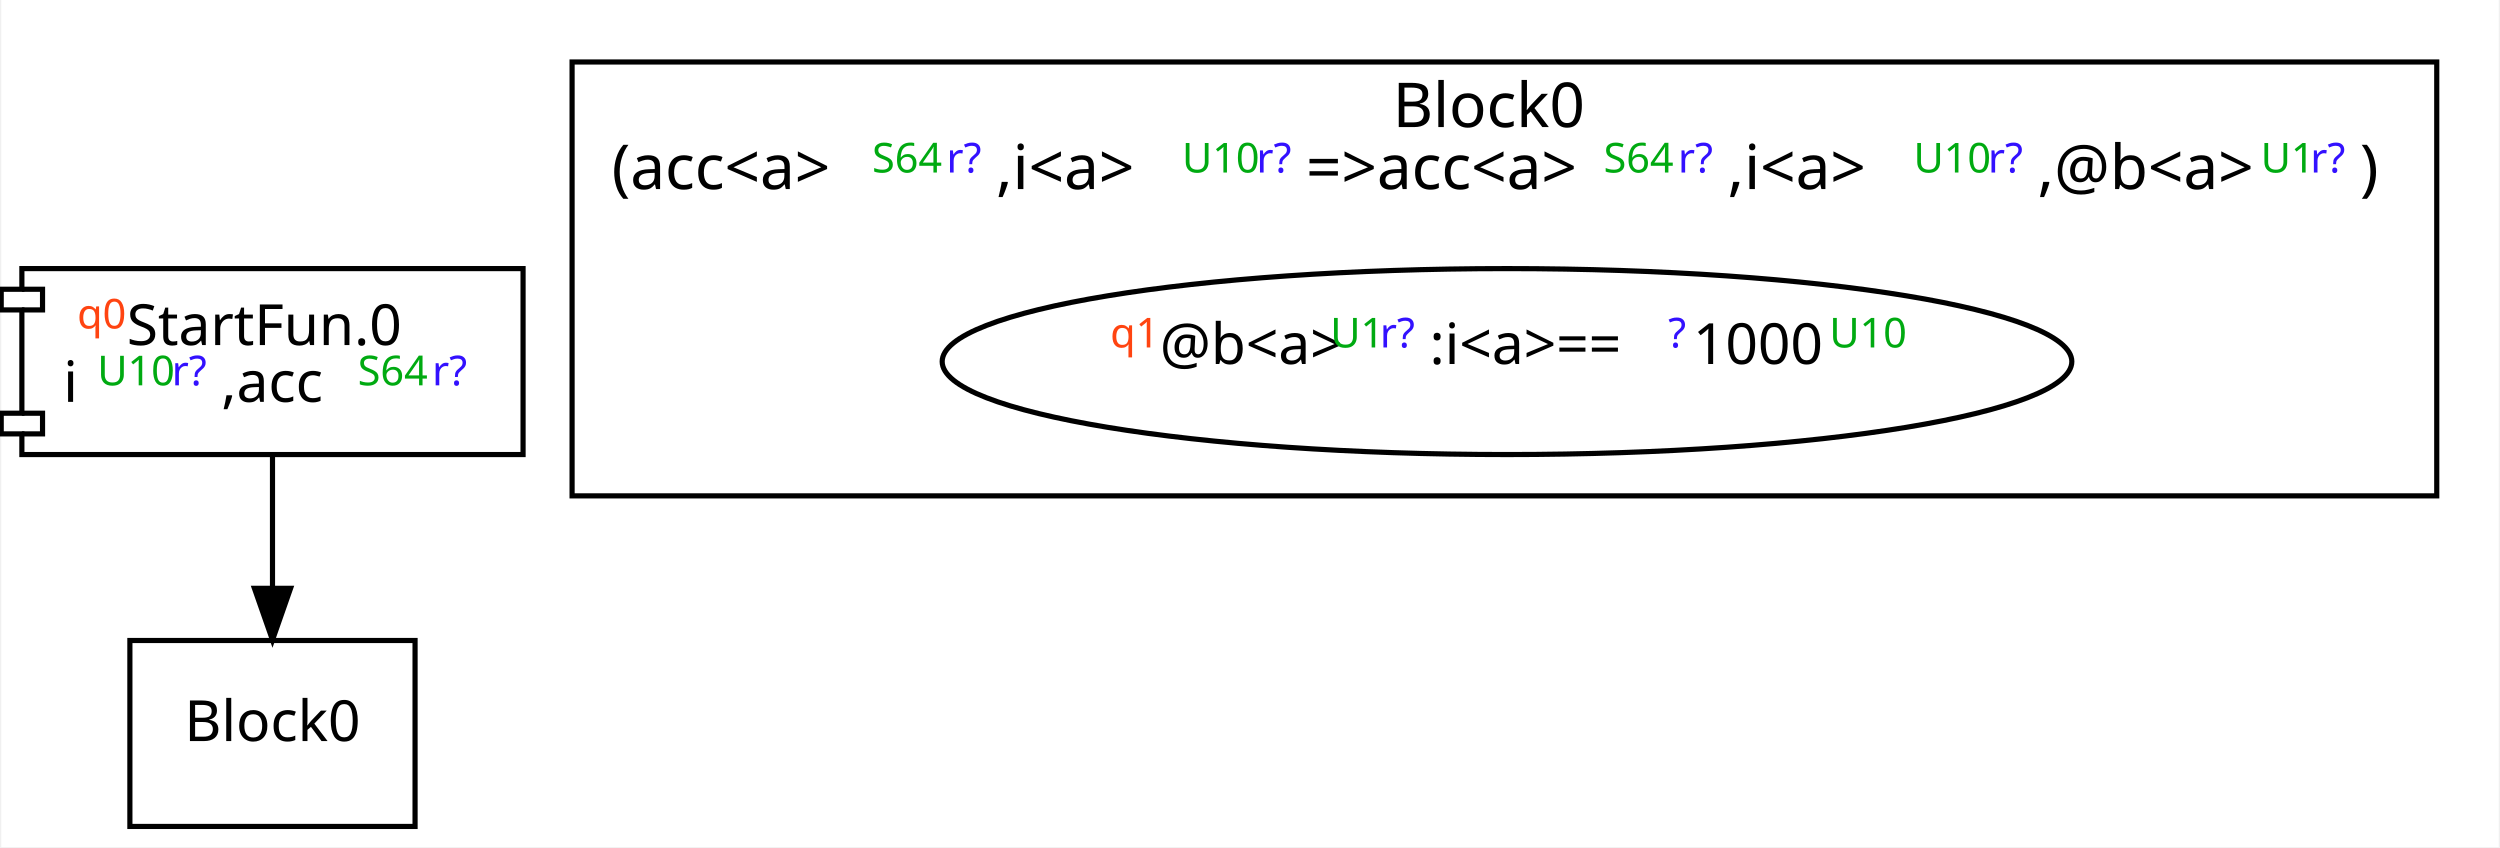
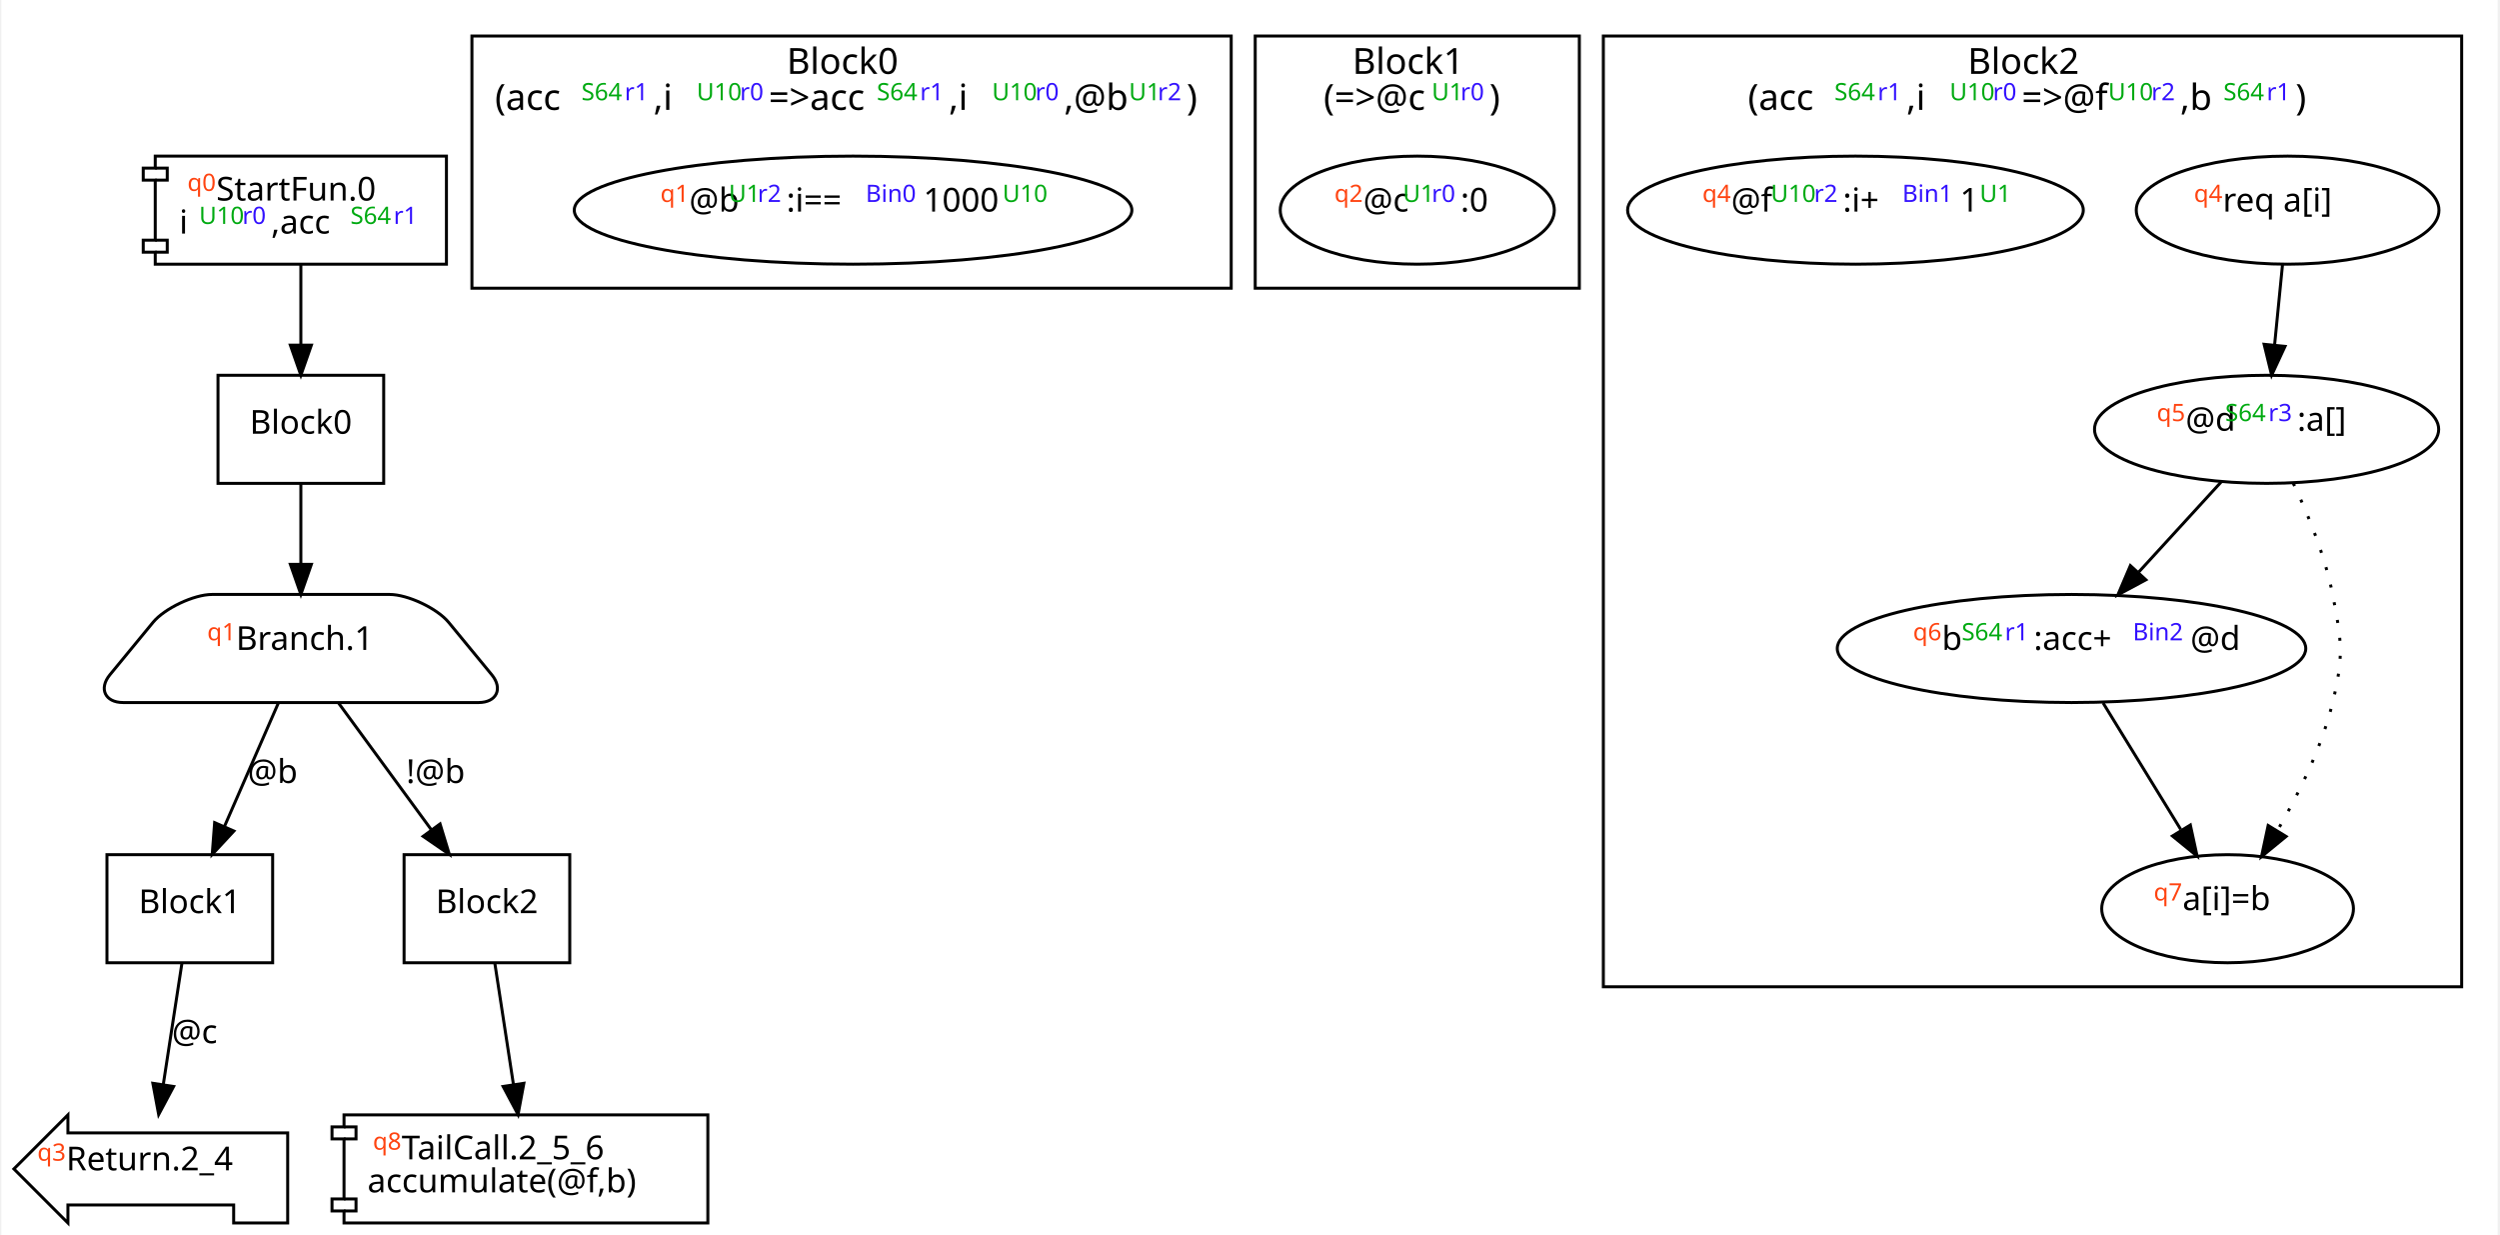
- <svg xmlns="http://www.w3.org/2000/svg" width="484pt" height="164pt" viewBox="0.00 0.00 483.51 164.00">
-   <g id="graph0" class="graph" transform="scale(1 1) rotate(0) translate(4 160)">
-     <polygon fill="white" stroke="transparent" points="-4,4 -4,-160 479.51,-160 479.51,4 -4,4" />
+ <svg xmlns="http://www.w3.org/2000/svg" width="832pt" height="411pt" viewBox="0.00 0.00 831.81 411.34">
+   <g id="graph0" class="graph" transform="scale(1 1) rotate(0) translate(4 407.34)">
+     <polygon fill="white" stroke="transparent" points="-4,4 -4,-407.34 827.81,-407.34 827.81,4 -4,4" />
    <g id="clust1" class="cluster">
-       <polygon fill="none" stroke="black" points="106.51,-64 106.51,-148 467.51,-148 467.51,-64 106.51,-64" />
-       <text text-anchor="start" x="265.4" y="-135.4" font-family="Monaco" font-size="12.00">Block0</text>
-       <text text-anchor="start" x="114.18" y="-123.4" font-family="Monaco" font-size="12.00">(acc&lt;a&gt;</text>
-       <text text-anchor="start" x="164.59" y="-123.4" font-family="Monaco" baseline-shift="super" font-size="8.00" fill="#00aa11">S64</text>
-       <text text-anchor="start" x="178.99" y="-123.4" font-family="Monaco" baseline-shift="super" font-size="8.00" fill="#3311ff">r?</text>
-       <text text-anchor="start" x="188.59" y="-123.4" font-family="Monaco" font-size="12.00">,i&lt;a&gt;</text>
-       <text text-anchor="start" x="224.6" y="-123.4" font-family="Monaco" baseline-shift="super" font-size="8.00" fill="#00aa11">U10</text>
-       <text text-anchor="start" x="239" y="-123.4" font-family="Monaco" baseline-shift="super" font-size="8.00" fill="#3311ff">r?</text>
-       <text text-anchor="start" x="248.6" y="-123.4" font-family="Monaco" font-size="12.00">=&gt;acc&lt;a&gt;</text>
-       <text text-anchor="start" x="306.21" y="-123.4" font-family="Monaco" baseline-shift="super" font-size="8.00" fill="#00aa11">S64</text>
-       <text text-anchor="start" x="320.61" y="-123.4" font-family="Monaco" baseline-shift="super" font-size="8.00" fill="#3311ff">r?</text>
-       <text text-anchor="start" x="330.21" y="-123.4" font-family="Monaco" font-size="12.00">,i&lt;a&gt;</text>
-       <text text-anchor="start" x="366.22" y="-123.4" font-family="Monaco" baseline-shift="super" font-size="8.00" fill="#00aa11">U10</text>
-       <text text-anchor="start" x="380.62" y="-123.4" font-family="Monaco" baseline-shift="super" font-size="8.00" fill="#3311ff">r?</text>
-       <text text-anchor="start" x="390.22" y="-123.4" font-family="Monaco" font-size="12.00">,@b&lt;a&gt;</text>
-       <text text-anchor="start" x="433.43" y="-123.4" font-family="Monaco" baseline-shift="super" font-size="8.00" fill="#00aa11">U1</text>
-       <text text-anchor="start" x="443.03" y="-123.4" font-family="Monaco" baseline-shift="super" font-size="8.00" fill="#3311ff">r?</text>
-       <text text-anchor="start" x="452.63" y="-123.4" font-family="Monaco" font-size="12.00">)</text>
+       <polygon fill="none" stroke="black" points="152.81,-311.34 152.81,-395.34 405.81,-395.34 405.81,-311.34 152.81,-311.34" />
+       <text text-anchor="start" x="257.7" y="-382.74" font-family="Monaco" font-size="12.00">Block0</text>
+       <text text-anchor="start" x="160.49" y="-370.74" font-family="Monaco" font-size="12.00">(acc</text>
+       <text text-anchor="start" x="189.29" y="-370.74" font-family="Monaco" baseline-shift="super" font-size="8.00" fill="#00aa11">S64</text>
+       <text text-anchor="start" x="203.69" y="-370.74" font-family="Monaco" baseline-shift="super" font-size="8.00" fill="#3311ff">r1</text>
+       <text text-anchor="start" x="213.3" y="-370.74" font-family="Monaco" font-size="12.00">,i</text>
+       <text text-anchor="start" x="227.7" y="-370.74" font-family="Monaco" baseline-shift="super" font-size="8.00" fill="#00aa11">U10</text>
+       <text text-anchor="start" x="242.1" y="-370.74" font-family="Monaco" baseline-shift="super" font-size="8.00" fill="#3311ff">r0</text>
+       <text text-anchor="start" x="251.7" y="-370.74" font-family="Monaco" font-size="12.00">=&gt;acc</text>
+       <text text-anchor="start" x="287.71" y="-370.74" font-family="Monaco" baseline-shift="super" font-size="8.00" fill="#00aa11">S64</text>
+       <text text-anchor="start" x="302.11" y="-370.74" font-family="Monaco" baseline-shift="super" font-size="8.00" fill="#3311ff">r1</text>
+       <text text-anchor="start" x="311.71" y="-370.74" font-family="Monaco" font-size="12.00">,i</text>
+       <text text-anchor="start" x="326.11" y="-370.74" font-family="Monaco" baseline-shift="super" font-size="8.00" fill="#00aa11">U10</text>
+       <text text-anchor="start" x="340.52" y="-370.74" font-family="Monaco" baseline-shift="super" font-size="8.00" fill="#3311ff">r0</text>
+       <text text-anchor="start" x="350.12" y="-370.74" font-family="Monaco" font-size="12.00">,@b</text>
+       <text text-anchor="start" x="371.72" y="-370.74" font-family="Monaco" baseline-shift="super" font-size="8.00" fill="#00aa11">U1</text>
+       <text text-anchor="start" x="381.32" y="-370.74" font-family="Monaco" baseline-shift="super" font-size="8.00" fill="#3311ff">r2</text>
+       <text text-anchor="start" x="390.92" y="-370.74" font-family="Monaco" font-size="12.00">)</text>
+     </g>
+     <g id="clust2" class="cluster">
+       <polygon fill="none" stroke="black" points="413.81,-311.34 413.81,-395.34 521.81,-395.34 521.81,-311.34 413.81,-311.34" />
+       <text text-anchor="start" x="446.2" y="-382.74" font-family="Monaco" font-size="12.00">Block1</text>
+       <text text-anchor="start" x="436.6" y="-370.74" font-family="Monaco" font-size="12.00">(=&gt;@c</text>
+       <text text-anchor="start" x="472.61" y="-370.74" font-family="Monaco" baseline-shift="super" font-size="8.00" fill="#00aa11">U1</text>
+       <text text-anchor="start" x="482.21" y="-370.74" font-family="Monaco" baseline-shift="super" font-size="8.00" fill="#3311ff">r0</text>
+       <text text-anchor="start" x="491.81" y="-370.74" font-family="Monaco" font-size="12.00">)</text>
+     </g>
+     <g id="clust3" class="cluster">
+       <polygon fill="none" stroke="black" points="529.81,-78.67 529.81,-395.34 815.81,-395.34 815.81,-78.67 529.81,-78.67" />
+       <text text-anchor="start" x="651.2" y="-382.74" font-family="Monaco" font-size="12.00">Block2</text>
+       <text text-anchor="start" x="577.99" y="-370.74" font-family="Monaco" font-size="12.00">(acc</text>
+       <text text-anchor="start" x="606.8" y="-370.74" font-family="Monaco" baseline-shift="super" font-size="8.00" fill="#00aa11">S64</text>
+       <text text-anchor="start" x="621.2" y="-370.74" font-family="Monaco" baseline-shift="super" font-size="8.00" fill="#3311ff">r1</text>
+       <text text-anchor="start" x="630.8" y="-370.74" font-family="Monaco" font-size="12.00">,i</text>
+       <text text-anchor="start" x="645.2" y="-370.74" font-family="Monaco" baseline-shift="super" font-size="8.00" fill="#00aa11">U10</text>
+       <text text-anchor="start" x="659.6" y="-370.74" font-family="Monaco" baseline-shift="super" font-size="8.00" fill="#3311ff">r0</text>
+       <text text-anchor="start" x="669.21" y="-370.74" font-family="Monaco" font-size="12.00">=&gt;@f</text>
+       <text text-anchor="start" x="698.01" y="-370.74" font-family="Monaco" baseline-shift="super" font-size="8.00" fill="#00aa11">U10</text>
+       <text text-anchor="start" x="712.41" y="-370.74" font-family="Monaco" baseline-shift="super" font-size="8.00" fill="#3311ff">r2</text>
+       <text text-anchor="start" x="722.01" y="-370.74" font-family="Monaco" font-size="12.00">,b</text>
+       <text text-anchor="start" x="736.42" y="-370.74" font-family="Monaco" baseline-shift="super" font-size="8.00" fill="#00aa11">S64</text>
+       <text text-anchor="start" x="750.82" y="-370.74" font-family="Monaco" baseline-shift="super" font-size="8.00" fill="#3311ff">r1</text>
+       <text text-anchor="start" x="760.42" y="-370.74" font-family="Monaco" font-size="12.00">)</text>
    </g>
    <g id="node1" class="node">
-       <polygon fill="none" stroke="black" points="97.02,-108 -0.01,-108 -0.01,-104 -4.01,-104 -4.01,-100 -0.01,-100 -0.01,-80 -4.01,-80 -4.01,-76 -0.01,-76 -0.01,-72 97.02,-72 97.02,-108" />
-       <polyline fill="none" stroke="black" points="-0.01,-104 3.99,-104 3.99,-100 -0.01,-100 " />
-       <polyline fill="none" stroke="black" points="-0.01,-80 3.99,-80 3.99,-76 -0.01,-76 " />
-       <text text-anchor="start" x="10.7" y="-93.2" font-family="Monaco" baseline-shift="super" font-size="8.00" fill="#ff4411">q0</text>
-       <text text-anchor="start" x="20.3" y="-93.2" font-family="Monaco" font-size="11.00">StartFun.0</text>
-       <text text-anchor="start" x="8" y="-82.2" font-family="Monaco" font-size="11.00">i</text>
-       <text text-anchor="start" x="14.6" y="-82.2" font-family="Monaco" baseline-shift="super" font-size="8.00" fill="#00aa11">U10</text>
-       <text text-anchor="start" x="29" y="-82.2" font-family="Monaco" baseline-shift="super" font-size="8.00" fill="#3311ff">r?</text>
-       <text text-anchor="start" x="38.6" y="-82.2" font-family="Monaco" font-size="11.00">,acc</text>
-       <text text-anchor="start" x="65.01" y="-82.2" font-family="Monaco" baseline-shift="super" font-size="8.00" fill="#00aa11">S64</text>
-       <text text-anchor="start" x="79.41" y="-82.2" font-family="Monaco" baseline-shift="super" font-size="8.00" fill="#3311ff">r?</text>
+       <polygon fill="none" stroke="black" points="144.32,-355.34 47.29,-355.34 47.29,-351.34 43.29,-351.34 43.29,-347.34 47.29,-347.34 47.29,-327.34 43.29,-327.34 43.29,-323.34 47.29,-323.34 47.29,-319.34 144.32,-319.34 144.32,-355.34" />
+       <polyline fill="none" stroke="black" points="47.29,-351.34 51.29,-351.34 51.29,-347.34 47.29,-347.34 " />
+       <polyline fill="none" stroke="black" points="47.29,-327.34 51.29,-327.34 51.29,-323.34 47.29,-323.34 " />
+       <text text-anchor="start" x="58" y="-340.54" font-family="Monaco" baseline-shift="super" font-size="8.00" fill="#ff4411">q0</text>
+       <text text-anchor="start" x="67.6" y="-340.54" font-family="Monaco" font-size="11.00">StartFun.0</text>
+       <text text-anchor="start" x="55.3" y="-329.54" font-family="Monaco" font-size="11.00">i</text>
+       <text text-anchor="start" x="61.9" y="-329.54" font-family="Monaco" baseline-shift="super" font-size="8.00" fill="#00aa11">U10</text>
+       <text text-anchor="start" x="76.3" y="-329.54" font-family="Monaco" baseline-shift="super" font-size="8.00" fill="#3311ff">r0</text>
+       <text text-anchor="start" x="85.9" y="-329.54" font-family="Monaco" font-size="11.00">,acc</text>
+       <text text-anchor="start" x="112.31" y="-329.54" font-family="Monaco" baseline-shift="super" font-size="8.00" fill="#00aa11">S64</text>
+       <text text-anchor="start" x="126.71" y="-329.54" font-family="Monaco" baseline-shift="super" font-size="8.00" fill="#3311ff">r1</text>
    </g>
    <g id="node2" class="node">
-       <polygon fill="none" stroke="black" points="76.11,-36 20.9,-36 20.9,0 76.11,0 76.11,-36" />
-       <text text-anchor="middle" x="48.51" y="-16.53" font-family="Monaco" font-size="11.00">Block0</text>
+       <polygon fill="none" stroke="black" points="123.41,-282.34 68.2,-282.34 68.2,-246.34 123.41,-246.34 123.41,-282.34" />
+       <text text-anchor="middle" x="95.81" y="-262.87" font-family="Monaco" font-size="11.00">Block0</text>
    </g>
    <g id="edge1" class="edge">
-       <path fill="none" stroke="black" d="M48.51,-71.7C48.51,-63.98 48.51,-54.71 48.51,-46.11" />
-       <polygon fill="black" stroke="black" points="52.01,-46.1 48.51,-36.1 45.01,-46.1 52.01,-46.1" />
+       <path fill="none" stroke="black" d="M95.81,-319.15C95.81,-311.13 95.81,-301.38 95.81,-292.41" />
+       <polygon fill="black" stroke="black" points="99.31,-292.37 95.81,-282.37 92.31,-292.37 99.31,-292.37" />
    </g>
    <g id="node3" class="node">
-       <ellipse fill="none" stroke="black" cx="287.51" cy="-90" rx="109.35" ry="18" />
-       <text text-anchor="start" x="210.69" y="-89.53" font-family="Monaco" baseline-shift="super" font-size="8.00" fill="#ff4411">q1</text>
-       <text text-anchor="start" x="220.3" y="-89.53" font-family="Monaco" font-size="11.00">@b&lt;a&gt;</text>
-       <text text-anchor="start" x="253.3" y="-89.53" font-family="Monaco" baseline-shift="super" font-size="8.00" fill="#00aa11">U1</text>
-       <text text-anchor="start" x="262.9" y="-89.53" font-family="Monaco" baseline-shift="super" font-size="8.00" fill="#3311ff">r?</text>
-       <text text-anchor="start" x="272.5" y="-89.53" font-family="Monaco" font-size="11.00">:i&lt;a&gt;==</text>
-       <text text-anchor="start" x="318.71" y="-89.53" font-family="Monaco" baseline-shift="super" font-size="8.00" fill="#3311ff">?</text>
-       <text text-anchor="start" x="323.51" y="-89.53" font-family="Monaco" font-size="11.00">1000</text>
-       <text text-anchor="start" x="349.92" y="-89.53" font-family="Monaco" baseline-shift="super" font-size="8.00" fill="#00aa11">U10</text>
+       <path fill="none" stroke="black" d="M125.41,-209.34C125.41,-209.34 66.2,-209.34 66.2,-209.34 60.2,-209.34 50.39,-204.7 46.57,-200.07 46.57,-200.07 32.19,-182.6 32.19,-182.6 28.38,-177.97 30.57,-173.34 36.57,-173.34 36.57,-173.34 155.05,-173.34 155.05,-173.34 161.05,-173.34 163.23,-177.97 159.42,-182.6 159.42,-182.6 145.04,-200.07 145.04,-200.07 141.23,-204.7 131.41,-209.34 125.41,-209.34" />
+       <text text-anchor="start" x="64.6" y="-190.87" font-family="Monaco" baseline-shift="super" font-size="8.00" fill="#ff4411">q1</text>
+       <text text-anchor="start" x="74.2" y="-190.87" font-family="Monaco" font-size="11.00">Branch.1</text>
+     </g>
+     <g id="edge2" class="edge">
+       <path fill="none" stroke="black" d="M95.81,-246.15C95.81,-238.13 95.81,-228.38 95.81,-219.41" />
+       <polygon fill="black" stroke="black" points="99.31,-219.37 95.81,-209.37 92.31,-219.37 99.31,-219.37" />
+     </g>
+     <g id="node4" class="node">
+       <polygon fill="none" stroke="black" points="86.41,-122.67 31.2,-122.67 31.2,-86.67 86.41,-86.67 86.41,-122.67" />
+       <text text-anchor="middle" x="58.81" y="-103.2" font-family="Monaco" font-size="11.00">Block1</text>
+     </g>
+     <g id="edge3" class="edge">
+       <path fill="none" stroke="black" d="M88.32,-173.2C83.15,-161.38 76.19,-145.44 70.32,-132.01" />
+       <polygon fill="black" stroke="black" points="73.49,-130.54 66.28,-122.78 67.08,-133.34 73.49,-130.54" />
+       <text text-anchor="middle" x="86.41" y="-146.54" font-family="Monaco" font-size="11.00">@b</text>
+     </g>
+     <g id="node5" class="node">
+       <polygon fill="none" stroke="black" points="185.41,-122.67 130.2,-122.67 130.2,-86.67 185.41,-86.67 185.41,-122.67" />
+       <text text-anchor="middle" x="157.81" y="-103.2" font-family="Monaco" font-size="11.00">Block2</text>
+     </g>
+     <g id="edge4" class="edge">
+       <path fill="none" stroke="black" d="M108.35,-173.2C117.26,-161.04 129.36,-144.51 139.37,-130.85" />
+       <polygon fill="black" stroke="black" points="142.19,-132.91 145.28,-122.78 136.55,-128.78 142.19,-132.91" />
+       <text text-anchor="middle" x="140.71" y="-146.54" font-family="Monaco" font-size="11.00">!@b</text>
+     </g>
+     <g id="node6" class="node">
+       <polygon fill="none" stroke="black" points="91.42,-30 18.19,-30 18.19,-36 0.19,-18 18.19,0 18.19,-6 73.42,-6 73.42,0 91.42,0 91.42,-30" />
+       <text text-anchor="start" x="8" y="-17.53" font-family="Monaco" baseline-shift="super" font-size="8.00" fill="#ff4411">q3</text>
+       <text text-anchor="start" x="17.6" y="-17.53" font-family="Monaco" font-size="11.00">Return.2_4</text>
+     </g>
+     <g id="edge5" class="edge">
+       <path fill="none" stroke="black" d="M56.18,-86.53C54.4,-74.94 52.01,-59.39 49.97,-46.13" />
+       <polygon fill="black" stroke="black" points="53.41,-45.46 48.43,-36.11 46.49,-46.52 53.41,-45.46" />
+       <text text-anchor="middle" x="60.41" y="-59.87" font-family="Monaco" font-size="11.00">@c</text>
+     </g>
+     <g id="node7" class="node">
+       <polygon fill="none" stroke="black" points="231.42,-36 110.19,-36 110.19,-32 106.19,-32 106.19,-28 110.19,-28 110.19,-8 106.19,-8 106.19,-4 110.19,-4 110.19,0 231.42,0 231.42,-36" />
+       <polyline fill="none" stroke="black" points="110.19,-32 114.19,-32 114.19,-28 110.19,-28 " />
+       <polyline fill="none" stroke="black" points="110.19,-8 114.19,-8 114.19,-4 110.19,-4 " />
+       <text text-anchor="start" x="119.8" y="-21.2" font-family="Monaco" baseline-shift="super" font-size="8.00" fill="#ff4411">q8</text>
+       <text text-anchor="start" x="129.4" y="-21.2" font-family="Monaco" font-size="11.00">TailCall.2_5_6</text>
+       <text text-anchor="start" x="118" y="-10.2" font-family="Monaco" font-size="11.00">accumulate(@f,b)</text>
+     </g>
+     <g id="edge6" class="edge">
+       <path fill="none" stroke="black" d="M160.44,-86.53C162.22,-74.94 164.6,-59.39 166.64,-46.13" />
+       <polygon fill="black" stroke="black" points="170.12,-46.52 168.18,-36.11 163.2,-45.46 170.12,-46.52" />
+     </g>
+     <g id="node8" class="node">
+       <ellipse fill="none" stroke="black" cx="279.81" cy="-337.34" rx="92.9" ry="18" />
+       <text text-anchor="start" x="215.6" y="-336.87" font-family="Monaco" baseline-shift="super" font-size="8.00" fill="#ff4411">q1</text>
+       <text text-anchor="start" x="225.2" y="-336.87" font-family="Monaco" font-size="11.00">@b</text>
+       <text text-anchor="start" x="238.4" y="-336.87" font-family="Monaco" baseline-shift="super" font-size="8.00" fill="#00aa11">U1</text>
+       <text text-anchor="start" x="248" y="-336.87" font-family="Monaco" baseline-shift="super" font-size="8.00" fill="#3311ff">r2</text>
+       <text text-anchor="start" x="257.6" y="-336.87" font-family="Monaco" font-size="11.00">:i==</text>
+       <text text-anchor="start" x="284.01" y="-336.87" font-family="Monaco" baseline-shift="super" font-size="8.00" fill="#3311ff">Bin0</text>
+       <text text-anchor="start" x="303.21" y="-336.87" font-family="Monaco" font-size="11.00">1000</text>
+       <text text-anchor="start" x="329.61" y="-336.87" font-family="Monaco" baseline-shift="super" font-size="8.00" fill="#00aa11">U10</text>
+     </g>
+     <g id="node9" class="node">
+       <ellipse fill="none" stroke="black" cx="467.81" cy="-337.34" rx="45.66" ry="18" />
+       <text text-anchor="start" x="440.2" y="-336.87" font-family="Monaco" baseline-shift="super" font-size="8.00" fill="#ff4411">q2</text>
+       <text text-anchor="start" x="449.8" y="-336.87" font-family="Monaco" font-size="11.00">@c</text>
+       <text text-anchor="start" x="463.01" y="-336.87" font-family="Monaco" baseline-shift="super" font-size="8.00" fill="#00aa11">U1</text>
+       <text text-anchor="start" x="472.61" y="-336.87" font-family="Monaco" baseline-shift="super" font-size="8.00" fill="#3311ff">r0</text>
+       <text text-anchor="start" x="482.21" y="-336.87" font-family="Monaco" font-size="11.00">:0</text>
+     </g>
+     <g id="node10" class="node">
+       <ellipse fill="none" stroke="black" cx="685.81" cy="-191.34" rx="78.05" ry="18" />
+       <text text-anchor="start" x="633" y="-190.87" font-family="Monaco" baseline-shift="super" font-size="8.00" fill="#ff4411">q6</text>
+       <text text-anchor="start" x="642.6" y="-190.87" font-family="Monaco" font-size="11.00">b</text>
+       <text text-anchor="start" x="649.2" y="-190.87" font-family="Monaco" baseline-shift="super" font-size="8.00" fill="#00aa11">S64</text>
+       <text text-anchor="start" x="663.6" y="-190.87" font-family="Monaco" baseline-shift="super" font-size="8.00" fill="#3311ff">r1</text>
+       <text text-anchor="start" x="673.2" y="-190.87" font-family="Monaco" font-size="11.00">:acc+</text>
+       <text text-anchor="start" x="706.21" y="-190.87" font-family="Monaco" baseline-shift="super" font-size="8.00" fill="#3311ff">Bin2</text>
+       <text text-anchor="start" x="725.41" y="-190.87" font-family="Monaco" font-size="11.00">@d</text>
+     </g>
+     <g id="node11" class="node">
+       <ellipse fill="none" stroke="black" cx="737.81" cy="-104.67" rx="41.94" ry="18" />
+       <text text-anchor="start" x="713.2" y="-104.2" font-family="Monaco" baseline-shift="super" font-size="8.00" fill="#ff4411">q7</text>
+       <text text-anchor="start" x="722.8" y="-104.2" font-family="Monaco" font-size="11.00">a[i]=b</text>
+     </g>
+     <g id="edge8" class="edge">
+       <path fill="none" stroke="black" d="M696.33,-173.2C703.76,-161.11 713.83,-144.71 722.19,-131.09" />
+       <polygon fill="black" stroke="black" points="725.4,-132.55 727.65,-122.2 719.44,-128.89 725.4,-132.55" />
+     </g>
+     <g id="node12" class="node">
+       <ellipse fill="none" stroke="black" cx="757.81" cy="-337.34" rx="50.43" ry="18" />
+       <text text-anchor="start" x="726.6" y="-336.87" font-family="Monaco" baseline-shift="super" font-size="8.00" fill="#ff4411">q4</text>
+       <text text-anchor="start" x="736.2" y="-336.87" font-family="Monaco" font-size="11.00">req a[i]</text>
+     </g>
+     <g id="node14" class="node">
+       <ellipse fill="none" stroke="black" cx="750.81" cy="-264.34" rx="57.34" ry="18" />
+       <text text-anchor="start" x="714.2" y="-263.87" font-family="Monaco" baseline-shift="super" font-size="8.00" fill="#ff4411">q5</text>
+       <text text-anchor="start" x="723.8" y="-263.87" font-family="Monaco" font-size="11.00">@d</text>
+       <text text-anchor="start" x="737" y="-263.87" font-family="Monaco" baseline-shift="super" font-size="8.00" fill="#00aa11">S64</text>
+       <text text-anchor="start" x="751.41" y="-263.87" font-family="Monaco" baseline-shift="super" font-size="8.00" fill="#3311ff">r3</text>
+       <text text-anchor="start" x="761.01" y="-263.87" font-family="Monaco" font-size="11.00">:a[]</text>
+     </g>
+     <g id="edge9" class="edge">
+       <path fill="none" stroke="black" d="M756.11,-319.15C755.32,-311.13 754.36,-301.38 753.47,-292.41" />
+       <polygon fill="black" stroke="black" points="756.95,-291.97 752.49,-282.37 749.98,-292.66 756.95,-291.97" />
+     </g>
+     <g id="node13" class="node">
+       <ellipse fill="none" stroke="black" cx="613.81" cy="-337.34" rx="75.92" ry="18" />
+       <text text-anchor="start" x="562.8" y="-336.87" font-family="Monaco" baseline-shift="super" font-size="8.00" fill="#ff4411">q4</text>
+       <text text-anchor="start" x="572.4" y="-336.87" font-family="Monaco" font-size="11.00">@f</text>
+       <text text-anchor="start" x="585.6" y="-336.87" font-family="Monaco" baseline-shift="super" font-size="8.00" fill="#00aa11">U10</text>
+       <text text-anchor="start" x="600" y="-336.87" font-family="Monaco" baseline-shift="super" font-size="8.00" fill="#3311ff">r2</text>
+       <text text-anchor="start" x="609.61" y="-336.87" font-family="Monaco" font-size="11.00">:i+</text>
+       <text text-anchor="start" x="629.41" y="-336.87" font-family="Monaco" baseline-shift="super" font-size="8.00" fill="#3311ff">Bin1</text>
+       <text text-anchor="start" x="648.61" y="-336.87" font-family="Monaco" font-size="11.00">1</text>
+       <text text-anchor="start" x="655.21" y="-336.87" font-family="Monaco" baseline-shift="super" font-size="8.00" fill="#00aa11">U1</text>
+     </g>
+     <g id="edge7" class="edge">
+       <path fill="none" stroke="black" d="M735.73,-246.87C727.56,-237.95 717.31,-226.75 708.23,-216.83" />
+       <polygon fill="black" stroke="black" points="710.59,-214.22 701.25,-209.21 705.42,-218.95 710.59,-214.22" />
+     </g>
+     <g id="edge10" class="edge">
+       <path fill="none" stroke="black" stroke-dasharray="1,5" d="M759.71,-246.36C764.64,-235.97 770.28,-222.25 772.81,-209.34 775.88,-193.64 776.59,-188.88 772.81,-173.34 769.17,-158.39 761.61,-143.05 754.44,-130.76" />
+       <polygon fill="black" stroke="black" points="757.31,-128.74 749.11,-122.02 751.33,-132.38 757.31,-128.74" />
    </g>
  </g>
</svg>
